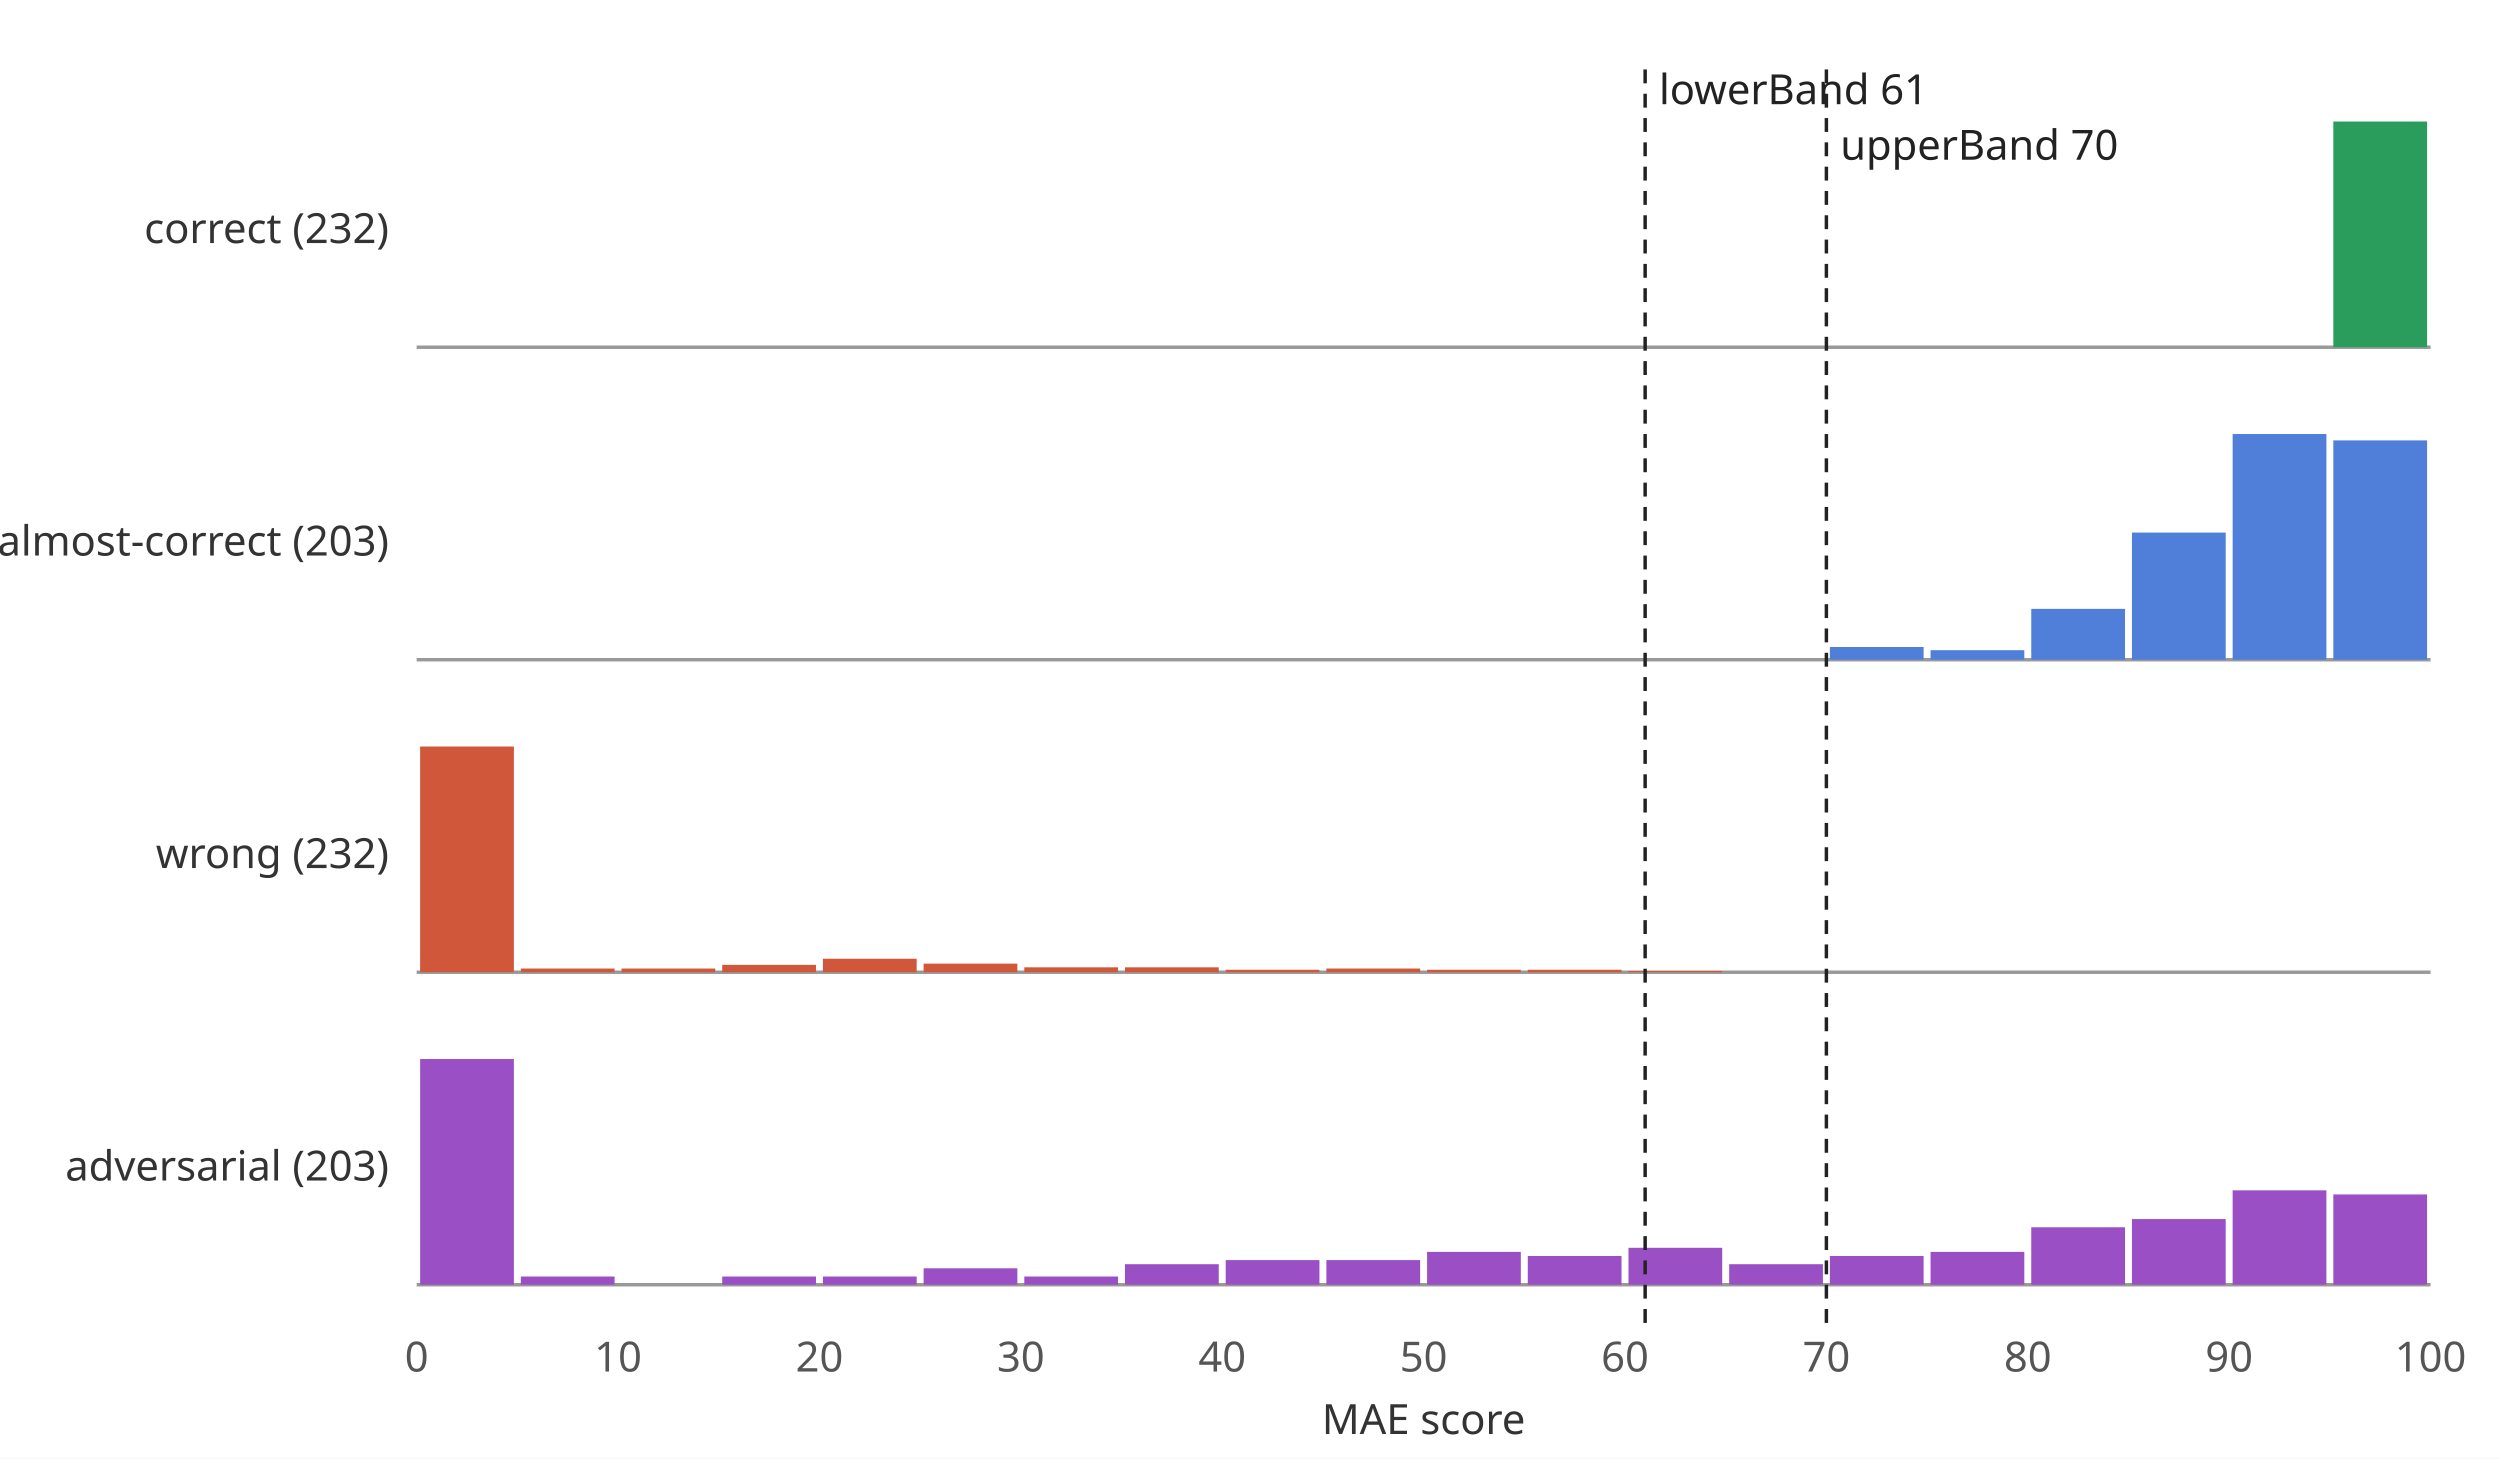
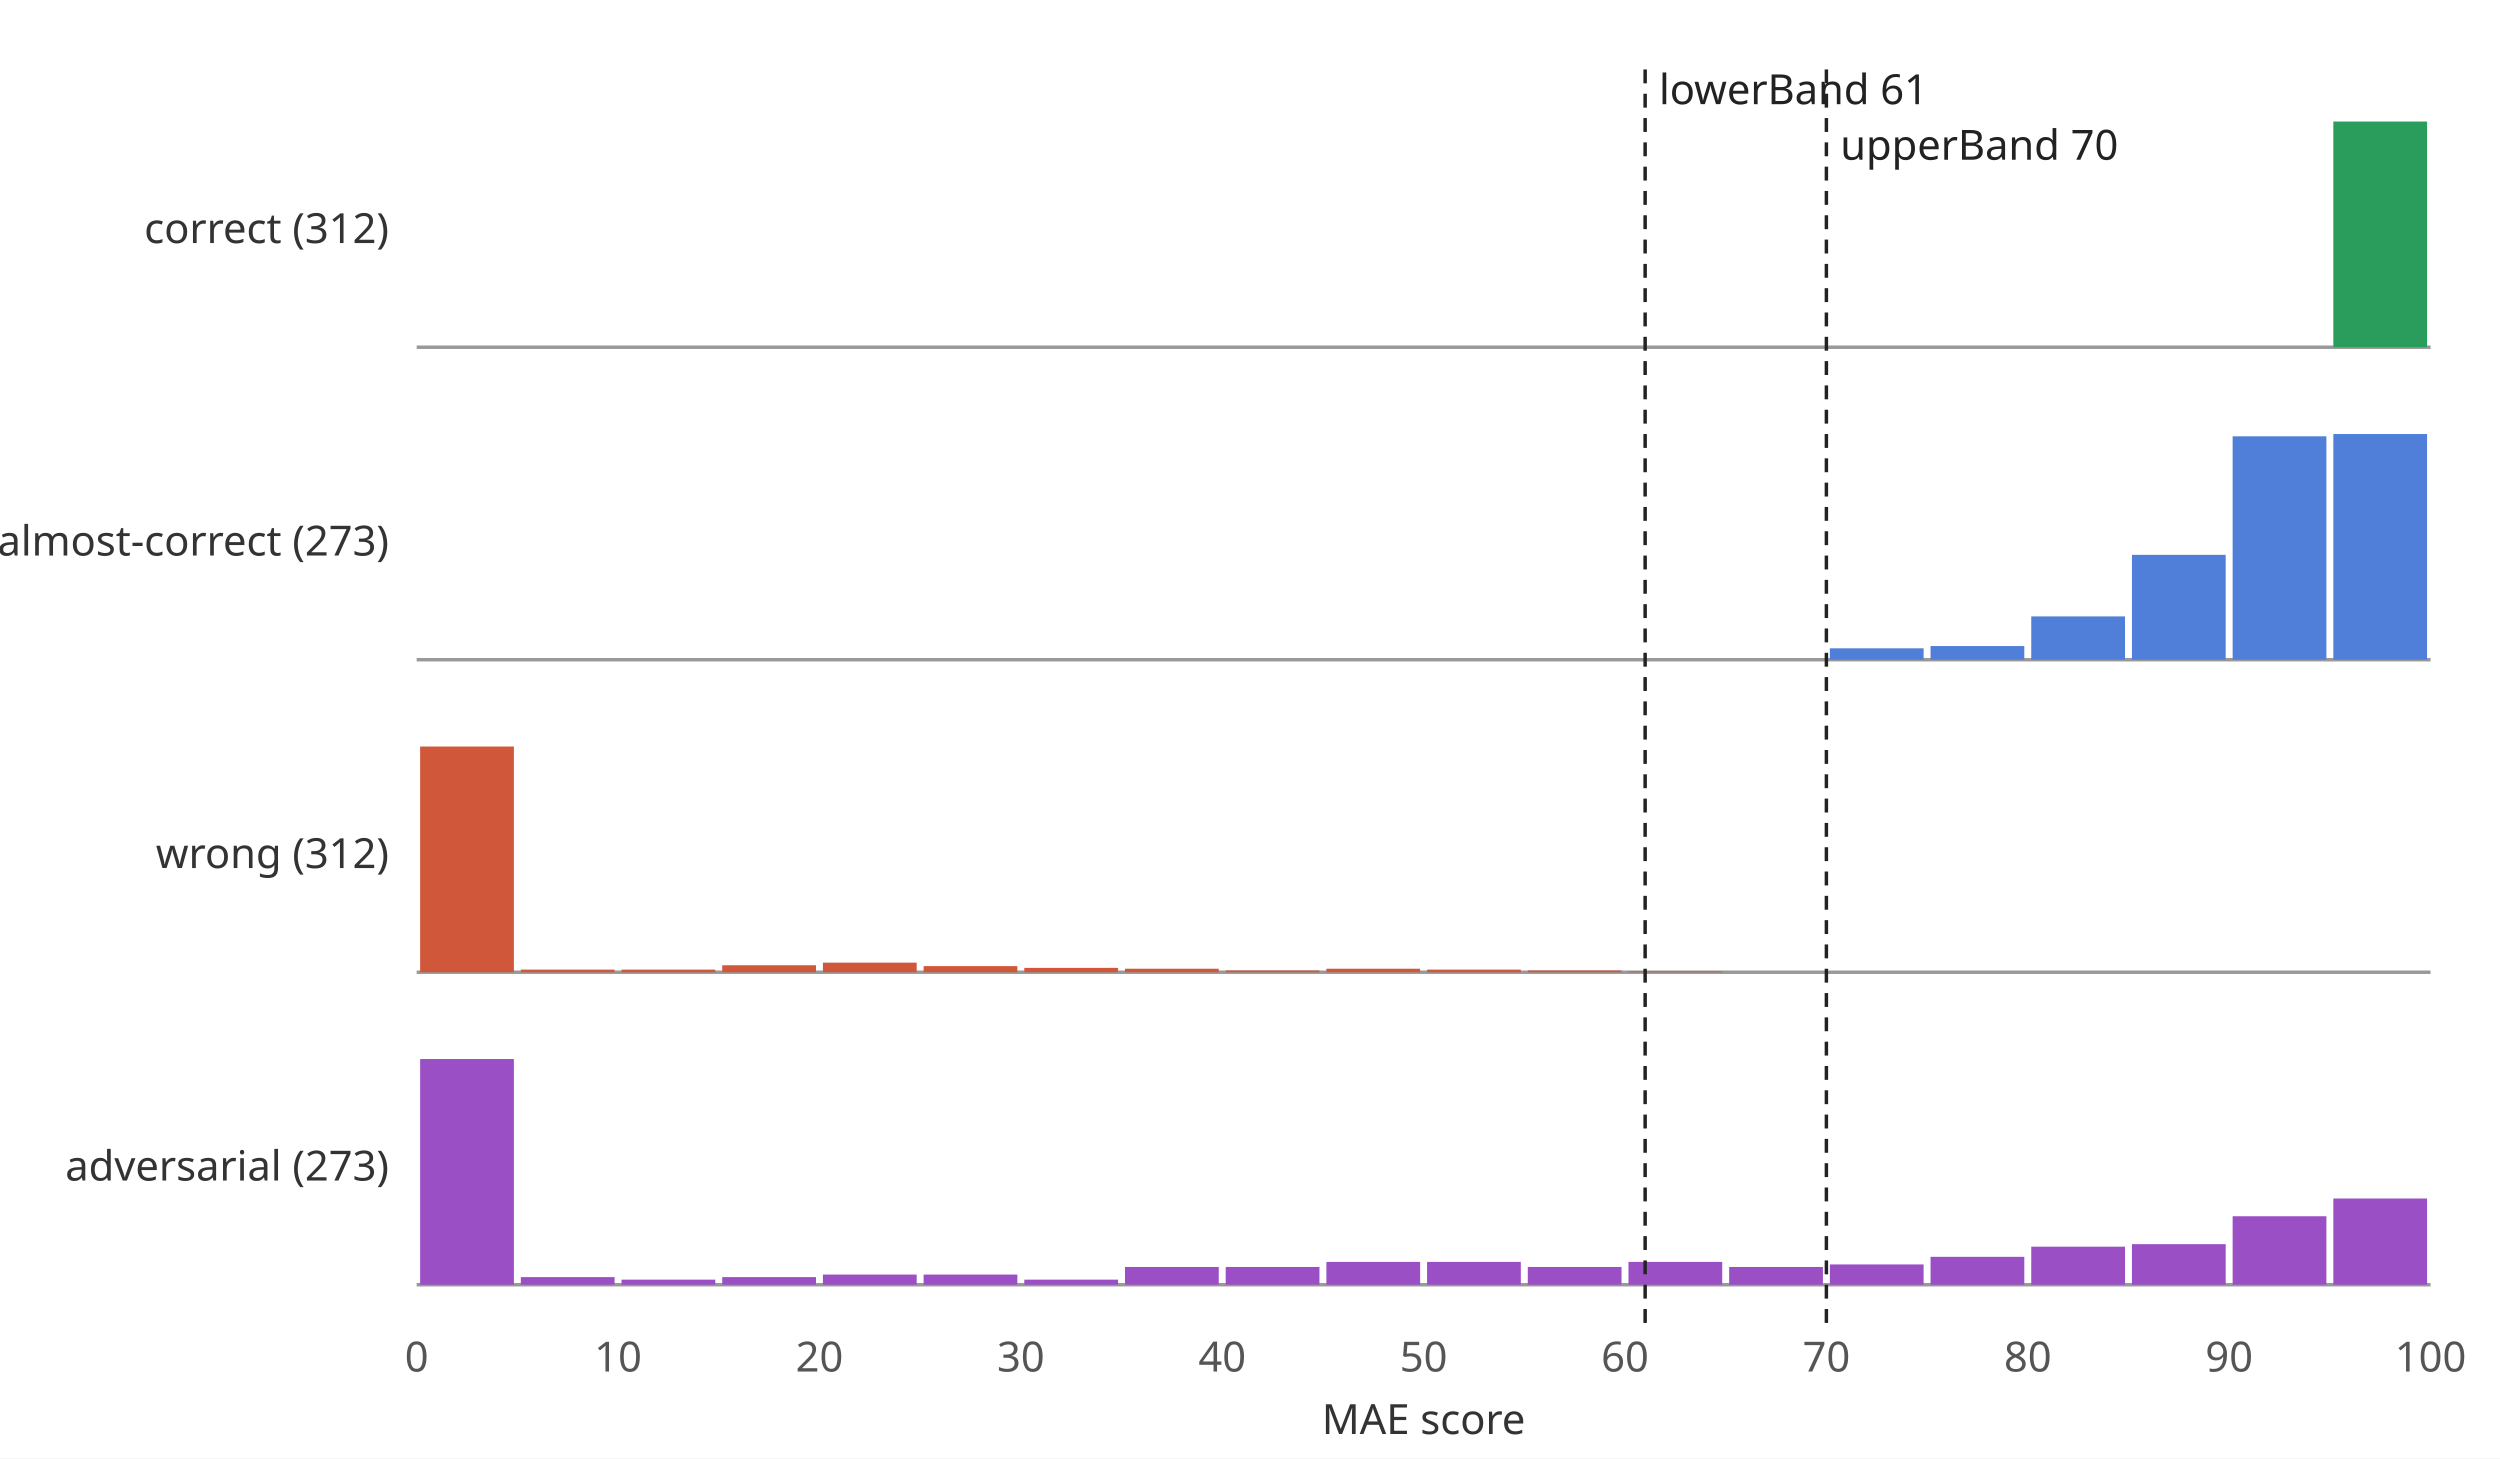
<svg xmlns="http://www.w3.org/2000/svg" width="720" height="420" viewBox="0 0 720 420" font-family="system-ui, sans-serif" font-size="12">
  <rect width="100%" height="100%" fill="#fff" />
-   <text x="112" y="70" text-anchor="end" fill="#333">correct (232)</text>
+   <text x="112" y="70" text-anchor="end" fill="#333">correct (312)</text>
  <line x1="120" y1="100" x2="700" y2="100" stroke="#999" />
  <rect x="672" y="35" width="27" height="65" fill="#2a9d5c" />
-   <text x="112" y="160" text-anchor="end" fill="#333">almost-correct (203)</text>
+   <text x="112" y="160" text-anchor="end" fill="#333">almost-correct (273)</text>
  <line x1="120" y1="190" x2="700" y2="190" stroke="#999" />
-   <rect x="527" y="186.338" width="27" height="3.662" fill="#4f7fd8" />
-   <rect x="556" y="187.254" width="27" height="2.746" fill="#4f7fd8" />
-   <rect x="585" y="175.352" width="27" height="14.648" fill="#4f7fd8" />
-   <rect x="614" y="153.38" width="27" height="36.62" fill="#4f7fd8" />
-   <rect x="643" y="125" width="27" height="65" fill="#4f7fd8" />
-   <rect x="672" y="126.831" width="27" height="63.169" fill="#4f7fd8" />
-   <text x="112" y="250" text-anchor="end" fill="#333">wrong (232)</text>
+   <rect x="527" y="186.717" width="27" height="3.283" fill="#4f7fd8" />
+   <rect x="556" y="186.061" width="27" height="3.939" fill="#4f7fd8" />
+   <rect x="585" y="177.525" width="27" height="12.475" fill="#4f7fd8" />
+   <rect x="614" y="159.798" width="27" height="30.202" fill="#4f7fd8" />
+   <rect x="643" y="125.657" width="27" height="64.343" fill="#4f7fd8" />
+   <rect x="672" y="125" width="27" height="65" fill="#4f7fd8" />
+   <text x="112" y="250" text-anchor="end" fill="#333">wrong (312)</text>
  <line x1="120" y1="280" x2="700" y2="280" stroke="#999" />
  <rect x="121" y="215" width="27" height="65" fill="#d0573a" />
-   <rect x="150" y="278.94" width="27" height="1.06" fill="#d0573a" />
-   <rect x="179" y="278.94" width="27" height="1.06" fill="#d0573a" />
-   <rect x="208" y="277.88" width="27" height="2.12" fill="#d0573a" />
-   <rect x="237" y="276.114" width="27" height="3.886" fill="#d0573a" />
-   <rect x="266" y="277.527" width="27" height="2.473" fill="#d0573a" />
-   <rect x="295" y="278.587" width="27" height="1.413" fill="#d0573a" />
-   <rect x="324" y="278.587" width="27" height="1.413" fill="#d0573a" />
-   <rect x="353" y="279.293" width="27" height="0.707" fill="#d0573a" />
-   <rect x="382" y="278.94" width="27" height="1.06" fill="#d0573a" />
-   <rect x="411" y="279.293" width="27" height="0.707" fill="#d0573a" />
-   <rect x="440" y="279.293" width="27" height="0.707" fill="#d0573a" />
-   <rect x="469" y="279.647" width="27" height="0.353" fill="#d0573a" />
-   <text x="112" y="340" text-anchor="end" fill="#333">adversarial (203)</text>
+   <rect x="150" y="279.247" width="27" height="0.753" fill="#d0573a" />
+   <rect x="179" y="279.247" width="27" height="0.753" fill="#d0573a" />
+   <rect x="208" y="277.992" width="27" height="2.008" fill="#d0573a" />
+   <rect x="237" y="277.239" width="27" height="2.761" fill="#d0573a" />
+   <rect x="266" y="278.243" width="27" height="1.757" fill="#d0573a" />
+   <rect x="295" y="278.745" width="27" height="1.255" fill="#d0573a" />
+   <rect x="324" y="278.996" width="27" height="1.004" fill="#d0573a" />
+   <rect x="353" y="279.498" width="27" height="0.502" fill="#d0573a" />
+   <rect x="382" y="278.996" width="27" height="1.004" fill="#d0573a" />
+   <rect x="411" y="279.247" width="27" height="0.753" fill="#d0573a" />
+   <rect x="440" y="279.498" width="27" height="0.502" fill="#d0573a" />
+   <rect x="469" y="279.749" width="27" height="0.251" fill="#d0573a" />
+   <text x="112" y="340" text-anchor="end" fill="#333">adversarial (273)</text>
  <line x1="120" y1="370" x2="700" y2="370" stroke="#999" />
  <rect x="121" y="305" width="27" height="65" fill="#9a4fc4" />
-   <rect x="150" y="367.636" width="27" height="2.364" fill="#9a4fc4" />
-   <rect x="208" y="367.636" width="27" height="2.364" fill="#9a4fc4" />
-   <rect x="237" y="367.636" width="27" height="2.364" fill="#9a4fc4" />
-   <rect x="266" y="365.273" width="27" height="4.727" fill="#9a4fc4" />
-   <rect x="295" y="367.636" width="27" height="2.364" fill="#9a4fc4" />
-   <rect x="324" y="364.091" width="27" height="5.909" fill="#9a4fc4" />
-   <rect x="353" y="362.909" width="27" height="7.091" fill="#9a4fc4" />
-   <rect x="382" y="362.909" width="27" height="7.091" fill="#9a4fc4" />
-   <rect x="411" y="360.545" width="27" height="9.455" fill="#9a4fc4" />
-   <rect x="440" y="361.727" width="27" height="8.273" fill="#9a4fc4" />
-   <rect x="469" y="359.364" width="27" height="10.636" fill="#9a4fc4" />
-   <rect x="498" y="364.091" width="27" height="5.909" fill="#9a4fc4" />
-   <rect x="527" y="361.727" width="27" height="8.273" fill="#9a4fc4" />
-   <rect x="556" y="360.545" width="27" height="9.455" fill="#9a4fc4" />
-   <rect x="585" y="353.455" width="27" height="16.545" fill="#9a4fc4" />
-   <rect x="614" y="351.091" width="27" height="18.909" fill="#9a4fc4" />
-   <rect x="643" y="342.818" width="27" height="27.182" fill="#9a4fc4" />
-   <rect x="672" y="344" width="27" height="26" fill="#9a4fc4" />
+   <rect x="150" y="367.809" width="27" height="2.191" fill="#9a4fc4" />
+   <rect x="179" y="368.539" width="27" height="1.461" fill="#9a4fc4" />
+   <rect x="208" y="367.809" width="27" height="2.191" fill="#9a4fc4" />
+   <rect x="237" y="367.079" width="27" height="2.921" fill="#9a4fc4" />
+   <rect x="266" y="367.079" width="27" height="2.921" fill="#9a4fc4" />
+   <rect x="295" y="368.539" width="27" height="1.461" fill="#9a4fc4" />
+   <rect x="324" y="364.888" width="27" height="5.112" fill="#9a4fc4" />
+   <rect x="353" y="364.888" width="27" height="5.112" fill="#9a4fc4" />
+   <rect x="382" y="363.427" width="27" height="6.573" fill="#9a4fc4" />
+   <rect x="411" y="363.427" width="27" height="6.573" fill="#9a4fc4" />
+   <rect x="440" y="364.888" width="27" height="5.112" fill="#9a4fc4" />
+   <rect x="469" y="363.427" width="27" height="6.573" fill="#9a4fc4" />
+   <rect x="498" y="364.888" width="27" height="5.112" fill="#9a4fc4" />
+   <rect x="527" y="364.157" width="27" height="5.843" fill="#9a4fc4" />
+   <rect x="556" y="361.966" width="27" height="8.034" fill="#9a4fc4" />
+   <rect x="585" y="359.045" width="27" height="10.955" fill="#9a4fc4" />
+   <rect x="614" y="358.315" width="27" height="11.685" fill="#9a4fc4" />
+   <rect x="643" y="350.281" width="27" height="19.719" fill="#9a4fc4" />
+   <rect x="672" y="345.169" width="27" height="24.831" fill="#9a4fc4" />
  <text x="120" y="395" text-anchor="middle" fill="#555">0</text>
  <text x="178" y="395" text-anchor="middle" fill="#555">10</text>
  <text x="236" y="395" text-anchor="middle" fill="#555">20</text>
  <text x="294" y="395" text-anchor="middle" fill="#555">30</text>
  <text x="352" y="395" text-anchor="middle" fill="#555">40</text>
  <text x="410" y="395" text-anchor="middle" fill="#555">50</text>
  <text x="468" y="395" text-anchor="middle" fill="#555">60</text>
  <text x="526" y="395" text-anchor="middle" fill="#555">70</text>
  <text x="584" y="395" text-anchor="middle" fill="#555">80</text>
  <text x="642" y="395" text-anchor="middle" fill="#555">90</text>
  <text x="700" y="395" text-anchor="middle" fill="#555">100</text>
  <text x="410" y="413" text-anchor="middle" fill="#333">MAE score</text>
  <line x1="473.8" y1="20" x2="473.8" y2="383" stroke="#222" stroke-dasharray="4 3" />
  <text x="477.8" y="30" fill="#222">lowerBand 61</text>
  <line x1="526" y1="20" x2="526" y2="383" stroke="#222" stroke-dasharray="4 3" />
  <text x="530" y="46" fill="#222">upperBand 70</text>
</svg>
